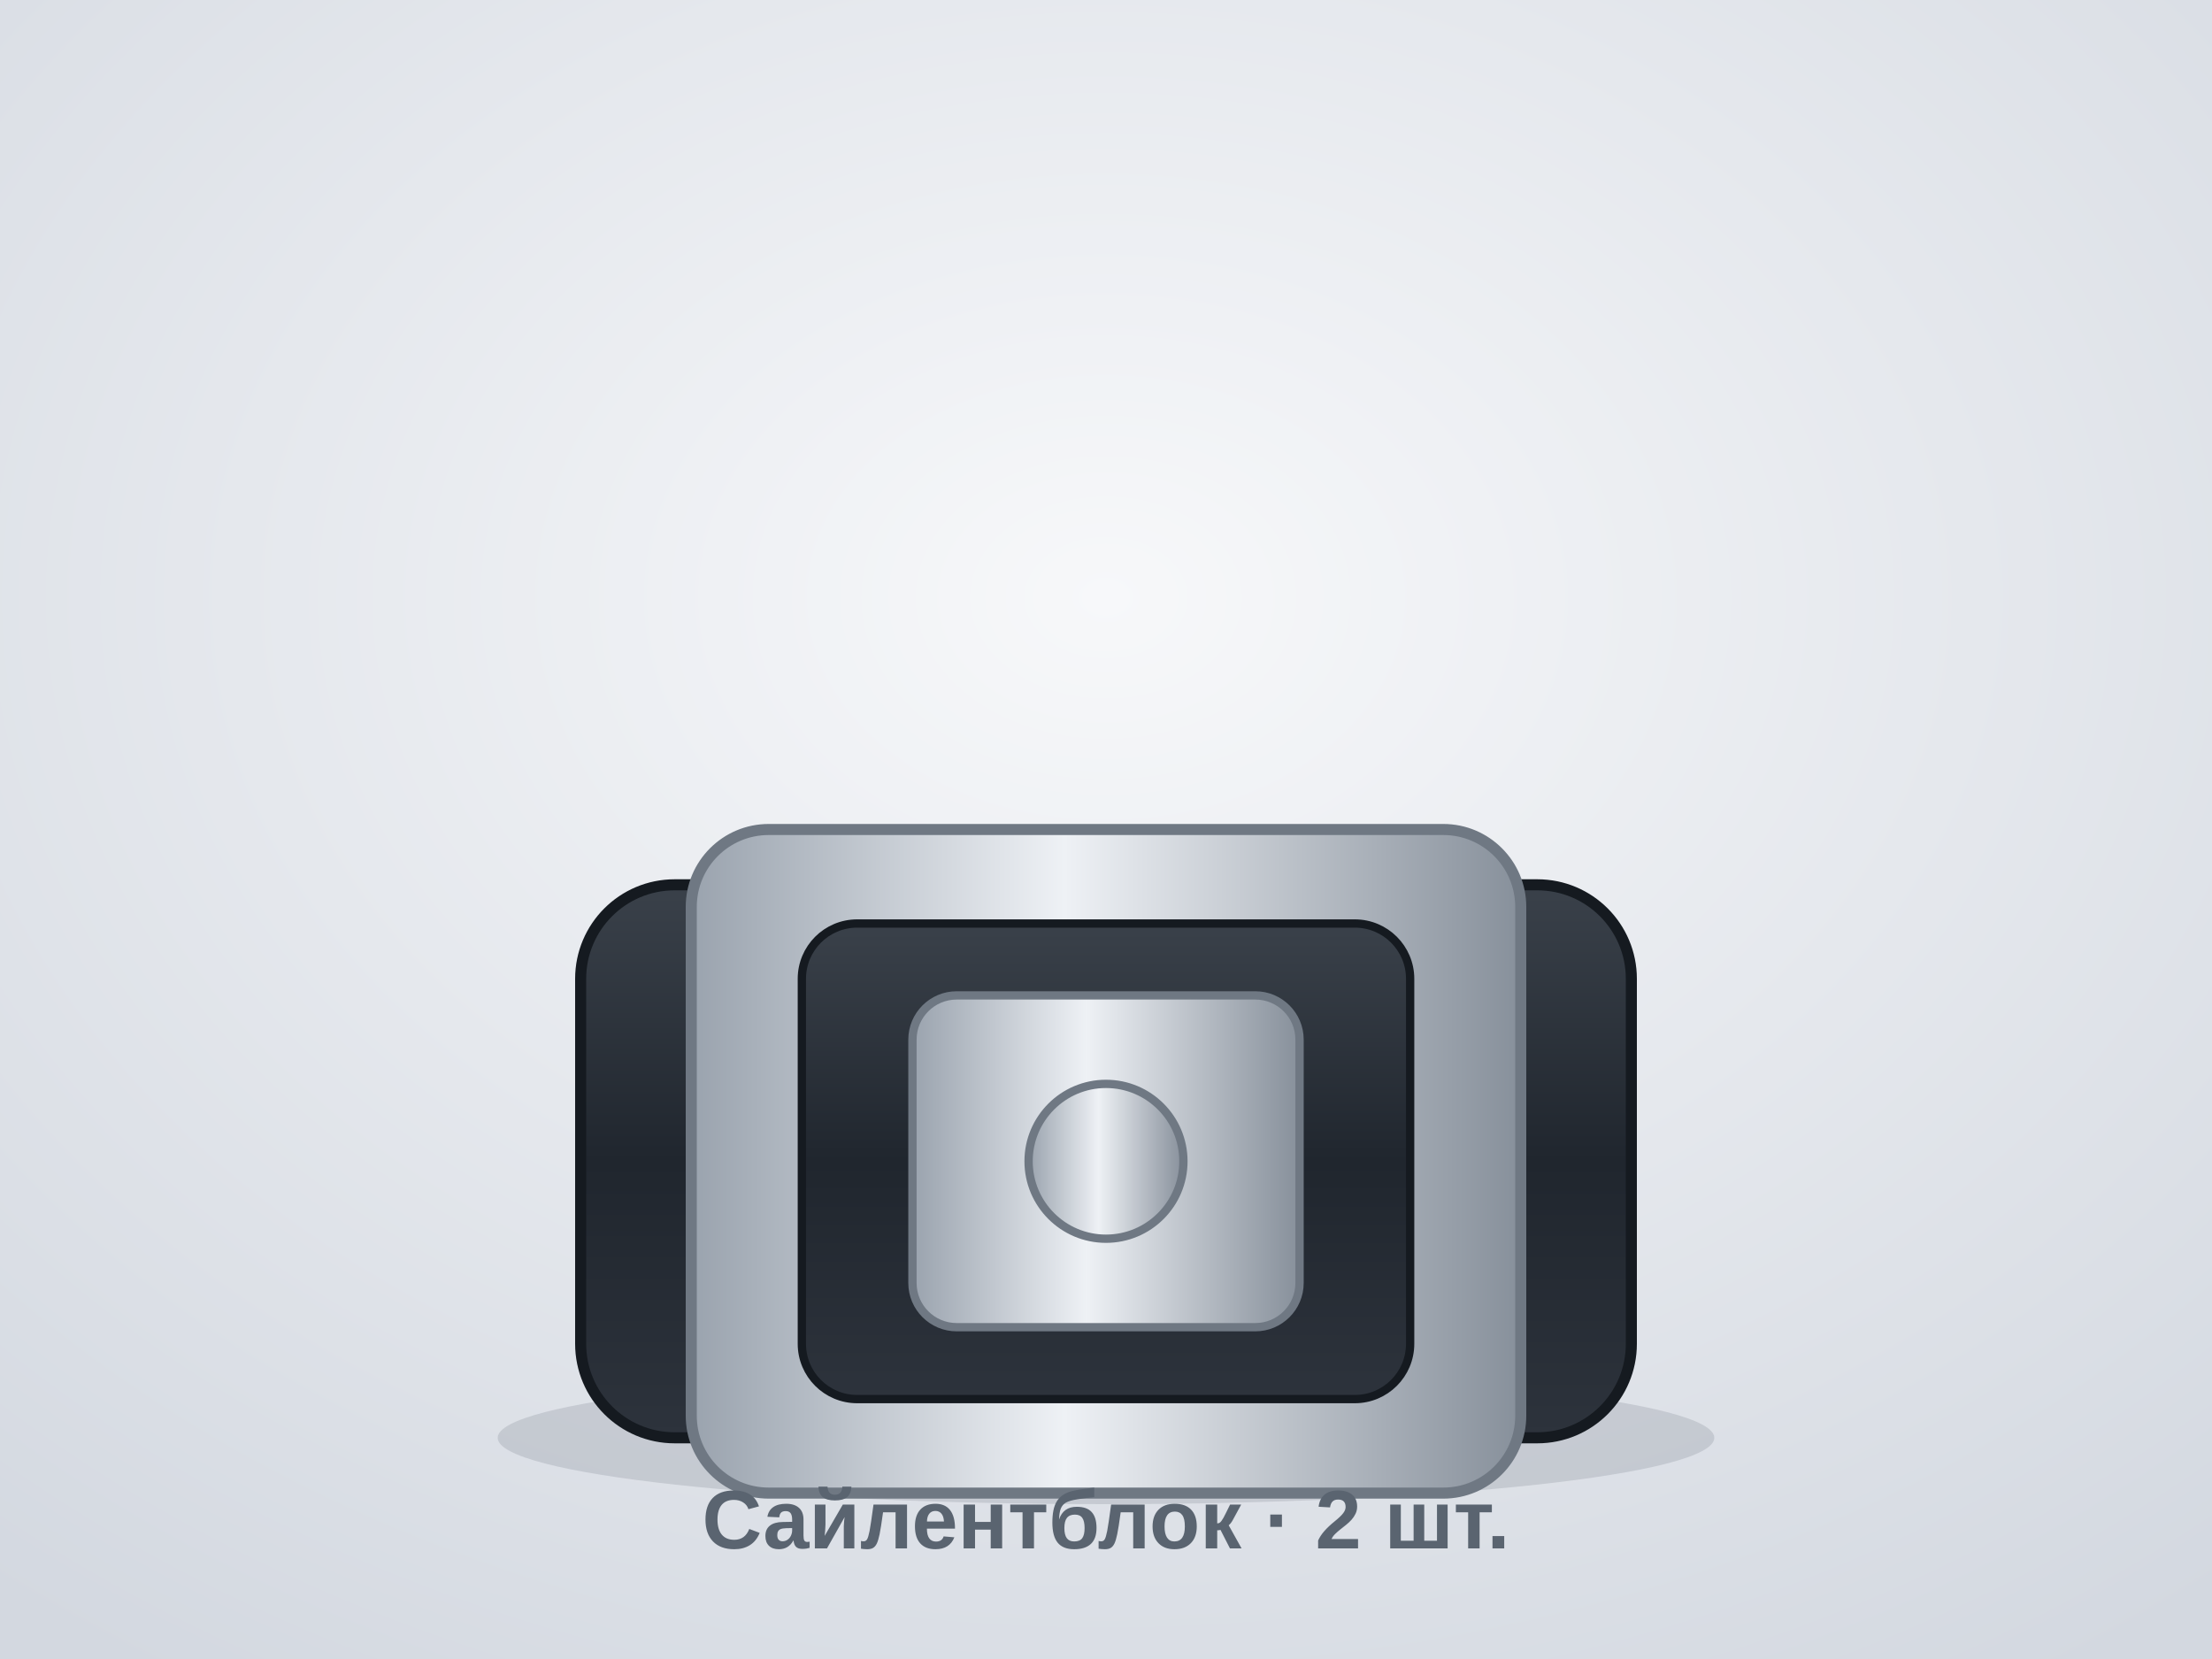
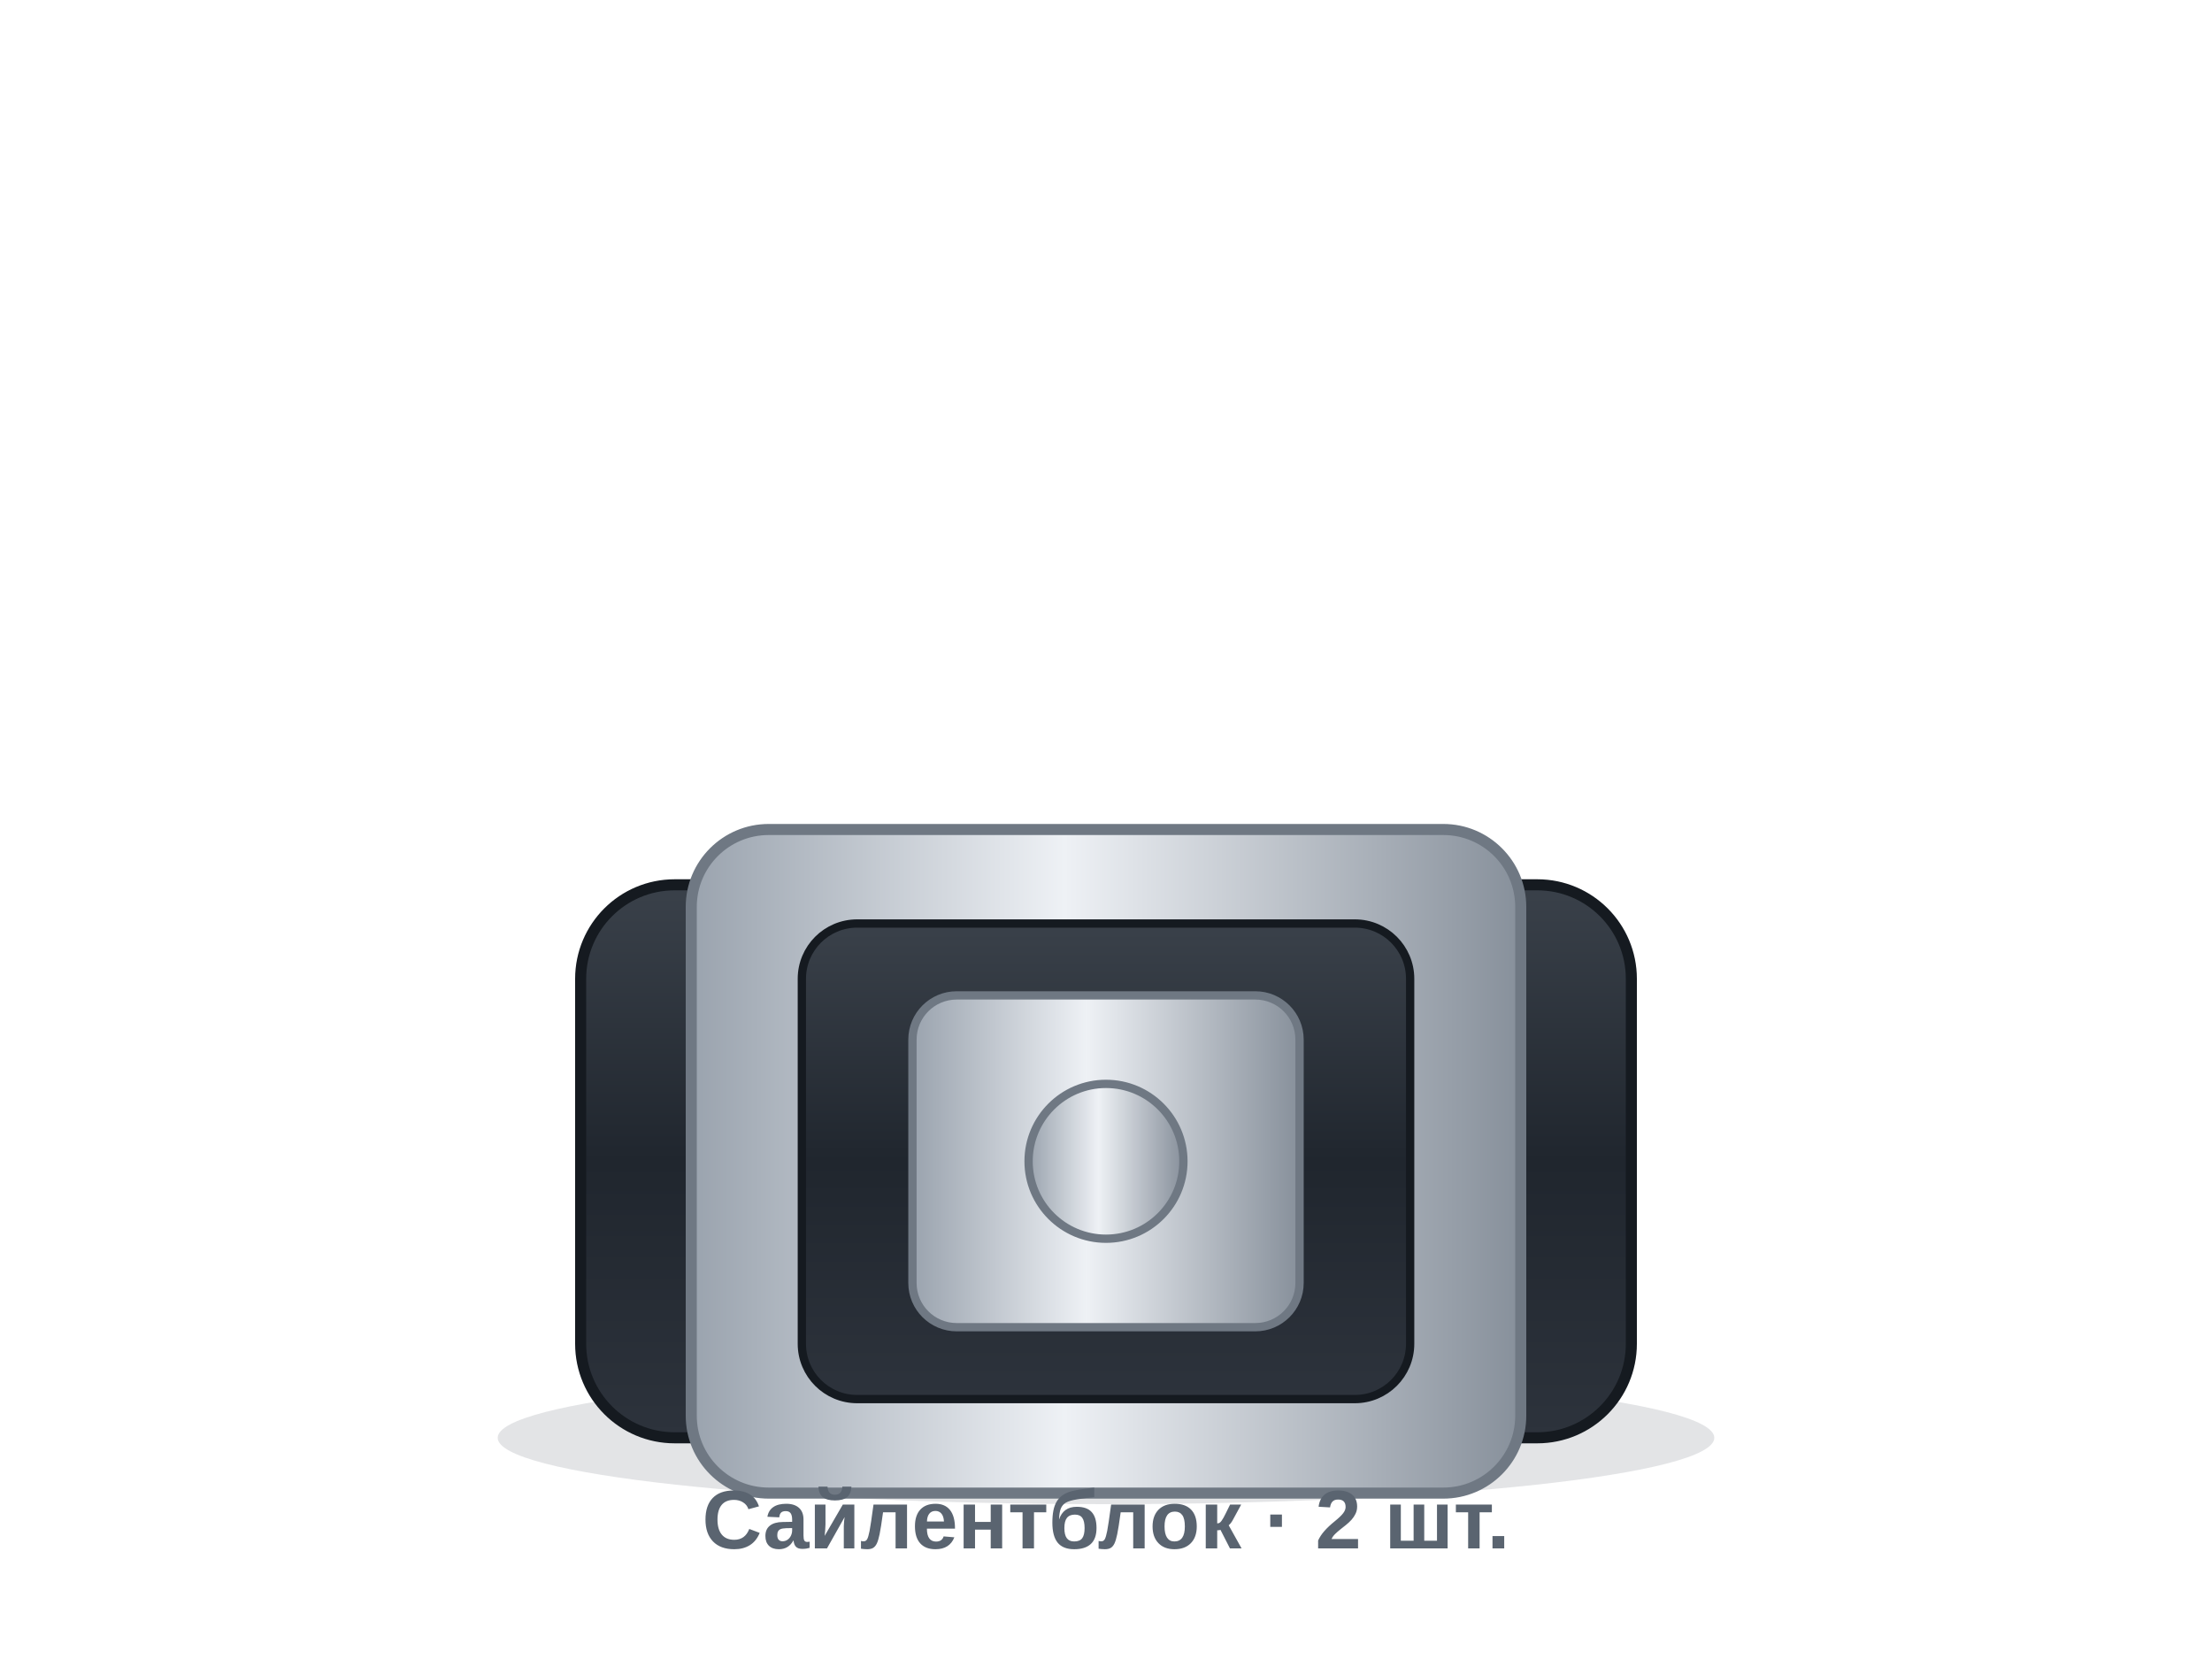
<svg xmlns="http://www.w3.org/2000/svg" viewBox="0 0 800 600">
  <defs>
    <radialGradient id="bg" cx="50%" cy="36%" r="78%">
      <stop offset="0%" stop-color="#f7f8fa" />
      <stop offset="100%" stop-color="#d3d8e0" />
    </radialGradient>
    <linearGradient id="steel" x1="0" y1="0" x2="1" y2="0">
      <stop offset="0%" stop-color="#9aa3ae" />
      <stop offset="45%" stop-color="#eef1f5" />
      <stop offset="100%" stop-color="#87909b" />
    </linearGradient>
    <linearGradient id="rubber" x1="0" y1="0" x2="0" y2="1">
      <stop offset="0%" stop-color="#3a414a" />
      <stop offset="50%" stop-color="#20262e" />
      <stop offset="100%" stop-color="#2d333c" />
    </linearGradient>
  </defs>
-   <rect width="800" height="600" fill="url(#bg)" />
  <ellipse cx="400" cy="520" rx="220" ry="24" fill="rgba(20,30,45,.12)" />
  <g transform="translate(400 290)">
    <rect x="-190" y="30" width="380" height="200" rx="34" fill="url(#rubber)" stroke="#151a20" stroke-width="4" />
    <rect x="-150" y="10" width="300" height="240" rx="28" fill="url(#steel)" stroke="#6f7883" stroke-width="4" />
    <rect x="-110" y="44" width="220" height="172" rx="20" fill="url(#rubber)" stroke="#151a20" stroke-width="3" />
    <rect x="-70" y="70" width="140" height="120" rx="16" fill="url(#steel)" stroke="#6f7883" stroke-width="3" />
    <circle cx="0" cy="130" r="28" fill="url(#steel)" stroke="#6f7883" stroke-width="3" />
    <circle cx="88" cy="54" r="0" fill="none" />
  </g>
  <text x="400" y="560" font-family="Arial, sans-serif" font-size="30" font-weight="700" fill="#5a6470" text-anchor="middle">Сайлентблок · 2 шт.</text>
</svg>
